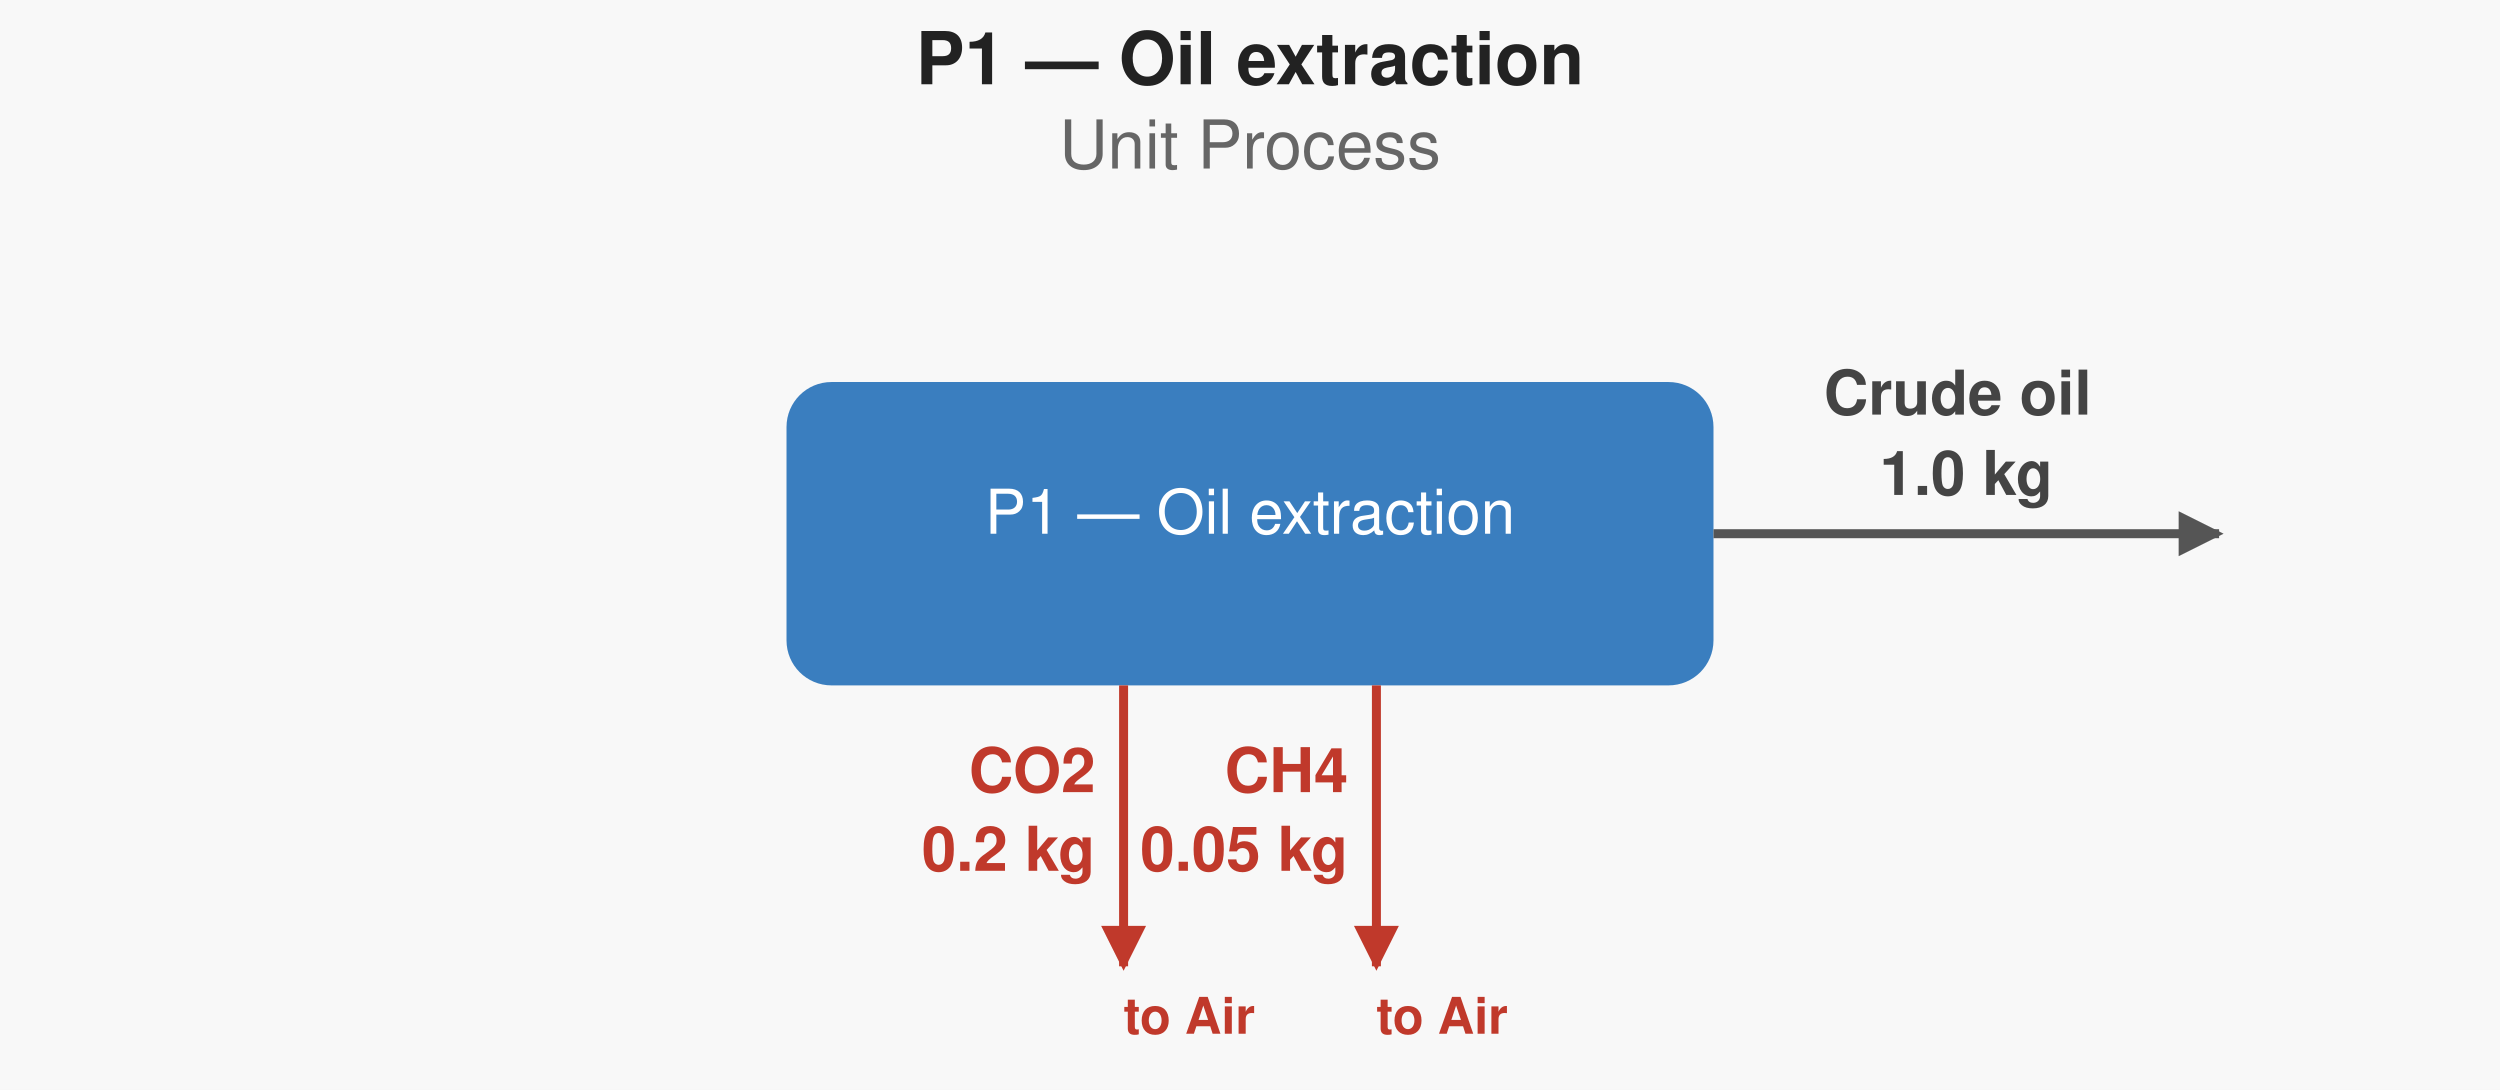
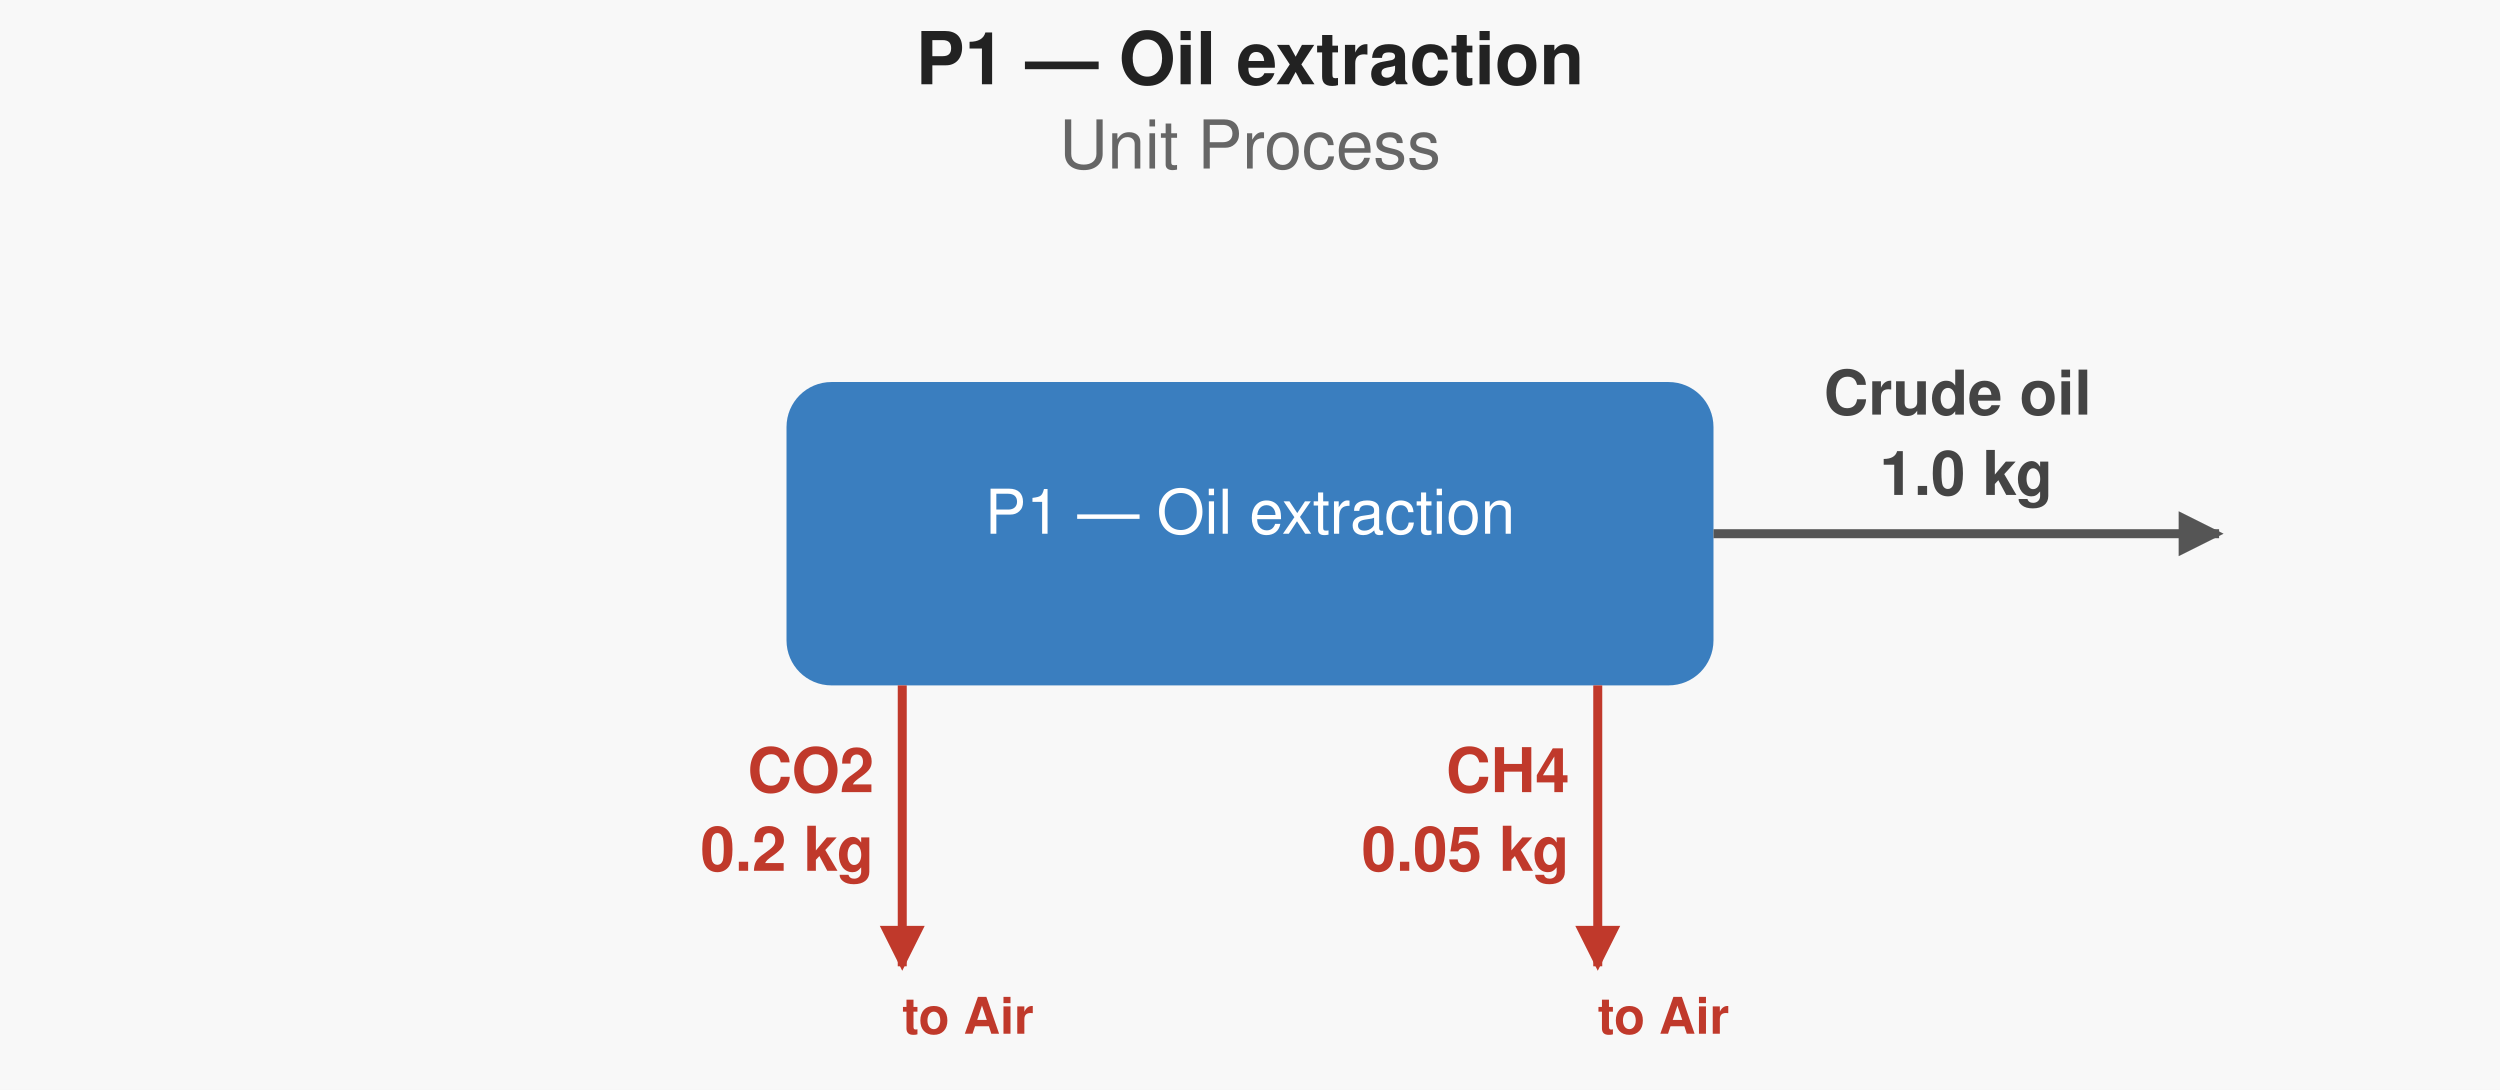
<svg xmlns="http://www.w3.org/2000/svg" width="445.0" height="194.0" viewBox="0 0 445.0 194.0">
  <rect x="0" y="0" width="445.0" height="194.0" fill="#f8f8f8" />
  <defs>
    <marker id="arr" viewBox="0 0 10 10" refX="9" refY="5" markerWidth="5" markerHeight="5" orient="auto">
      <path d="M0,0 L10,5 L0,10 z" fill="#555555" />
    </marker>
    <marker id="arr-green" viewBox="0 0 10 10" refX="9" refY="5" markerWidth="5" markerHeight="5" orient="auto">
      <path d="M0,0 L10,5 L0,10 z" fill="#2d7a45" />
    </marker>
    <marker id="arr-red" viewBox="0 0 10 10" refX="9" refY="5" markerWidth="5" markerHeight="5" orient="auto">
      <path d="M0,0 L10,5 L0,10 z" fill="#c0392b" />
    </marker>
  </defs>
  <text x="222.5" y="15.0" text-anchor="middle" dominant-baseline="auto" font-family="Helvetica,Arial,sans-serif" font-size="13" font-weight="bold" fill="#222">P1 — Oil extraction</text>
  <text x="222.5" y="30.0" text-anchor="middle" dominant-baseline="auto" font-family="Helvetica,Arial,sans-serif" font-size="12" font-weight="normal" fill="#666">Unit Process</text>
  <rect x="140.0" y="68.0" width="165" height="54" rx="8" fill="#3a7ebf" />
  <text x="222.5" y="95.0" text-anchor="middle" dominant-baseline="auto" font-family="Helvetica,Arial,sans-serif" font-size="11" font-weight="normal" fill="white">P1 — Oil extraction</text>
  <line x1="305.0" y1="95.0" x2="395.0" y2="95.0" stroke="#555555" stroke-width="1.6" marker-end="url(#arr)" />
  <text text-anchor="middle" font-family="Helvetica,Arial,sans-serif" font-size="11" font-weight="bold" fill="#444">
    <tspan x="350.0" y="73.8" dominant-baseline="auto">Crude oil</tspan>
    <tspan x="350.0" y="88.1" dominant-baseline="auto">1.0 kg</tspan>
  </text>
-   <line x1="200.0" y1="122.0" x2="200.0" y2="172.0" stroke="#c0392b" stroke-width="1.6" marker-end="url(#arr-red)" />
-   <text x="195.0" y="141.0" text-anchor="end" dominant-baseline="auto" font-family="Helvetica,Arial,sans-serif" font-size="11" font-weight="bold" fill="#c0392b">CO2</text>
-   <text x="195.0" y="155.0" text-anchor="end" dominant-baseline="auto" font-family="Helvetica,Arial,sans-serif" font-size="11" font-weight="bold" fill="#c0392b">0.2 kg</text>
-   <text x="200.0" y="184.0" text-anchor="start" dominant-baseline="auto" font-family="Helvetica,Arial,sans-serif" font-size="9" font-weight="bold" fill="#c0392b">to Air</text>
-   <line x1="245.0" y1="122.0" x2="245.0" y2="172.0" stroke="#c0392b" stroke-width="1.6" marker-end="url(#arr-red)" />
-   <text x="240.0" y="141.0" text-anchor="end" dominant-baseline="auto" font-family="Helvetica,Arial,sans-serif" font-size="11" font-weight="bold" fill="#c0392b">CH4</text>
-   <text x="240.0" y="155.0" text-anchor="end" dominant-baseline="auto" font-family="Helvetica,Arial,sans-serif" font-size="11" font-weight="bold" fill="#c0392b">0.05 kg</text>
-   <text x="245.0" y="184.0" text-anchor="start" dominant-baseline="auto" font-family="Helvetica,Arial,sans-serif" font-size="9" font-weight="bold" fill="#c0392b">to Air</text>
+   <line x1="160.6" y1="122.0" x2="160.6" y2="172.0" stroke="#c0392b" stroke-width="1.6" marker-end="url(#arr-red)" />
+   <text x="155.6" y="141.0" text-anchor="end" dominant-baseline="auto" font-family="Helvetica,Arial,sans-serif" font-size="11" font-weight="bold" fill="#c0392b">CO2</text>
+   <text x="155.6" y="155.0" text-anchor="end" dominant-baseline="auto" font-family="Helvetica,Arial,sans-serif" font-size="11" font-weight="bold" fill="#c0392b">0.2 kg</text>
+   <text x="160.6" y="184.0" text-anchor="start" dominant-baseline="auto" font-family="Helvetica,Arial,sans-serif" font-size="9" font-weight="bold" fill="#c0392b">to Air</text>
+   <line x1="284.4" y1="122.0" x2="284.4" y2="172.0" stroke="#c0392b" stroke-width="1.6" marker-end="url(#arr-red)" />
+   <text x="279.4" y="141.0" text-anchor="end" dominant-baseline="auto" font-family="Helvetica,Arial,sans-serif" font-size="11" font-weight="bold" fill="#c0392b">CH4</text>
+   <text x="279.4" y="155.0" text-anchor="end" dominant-baseline="auto" font-family="Helvetica,Arial,sans-serif" font-size="11" font-weight="bold" fill="#c0392b">0.05 kg</text>
+   <text x="284.4" y="184.0" text-anchor="start" dominant-baseline="auto" font-family="Helvetica,Arial,sans-serif" font-size="9" font-weight="bold" fill="#c0392b">to Air</text>
</svg>
